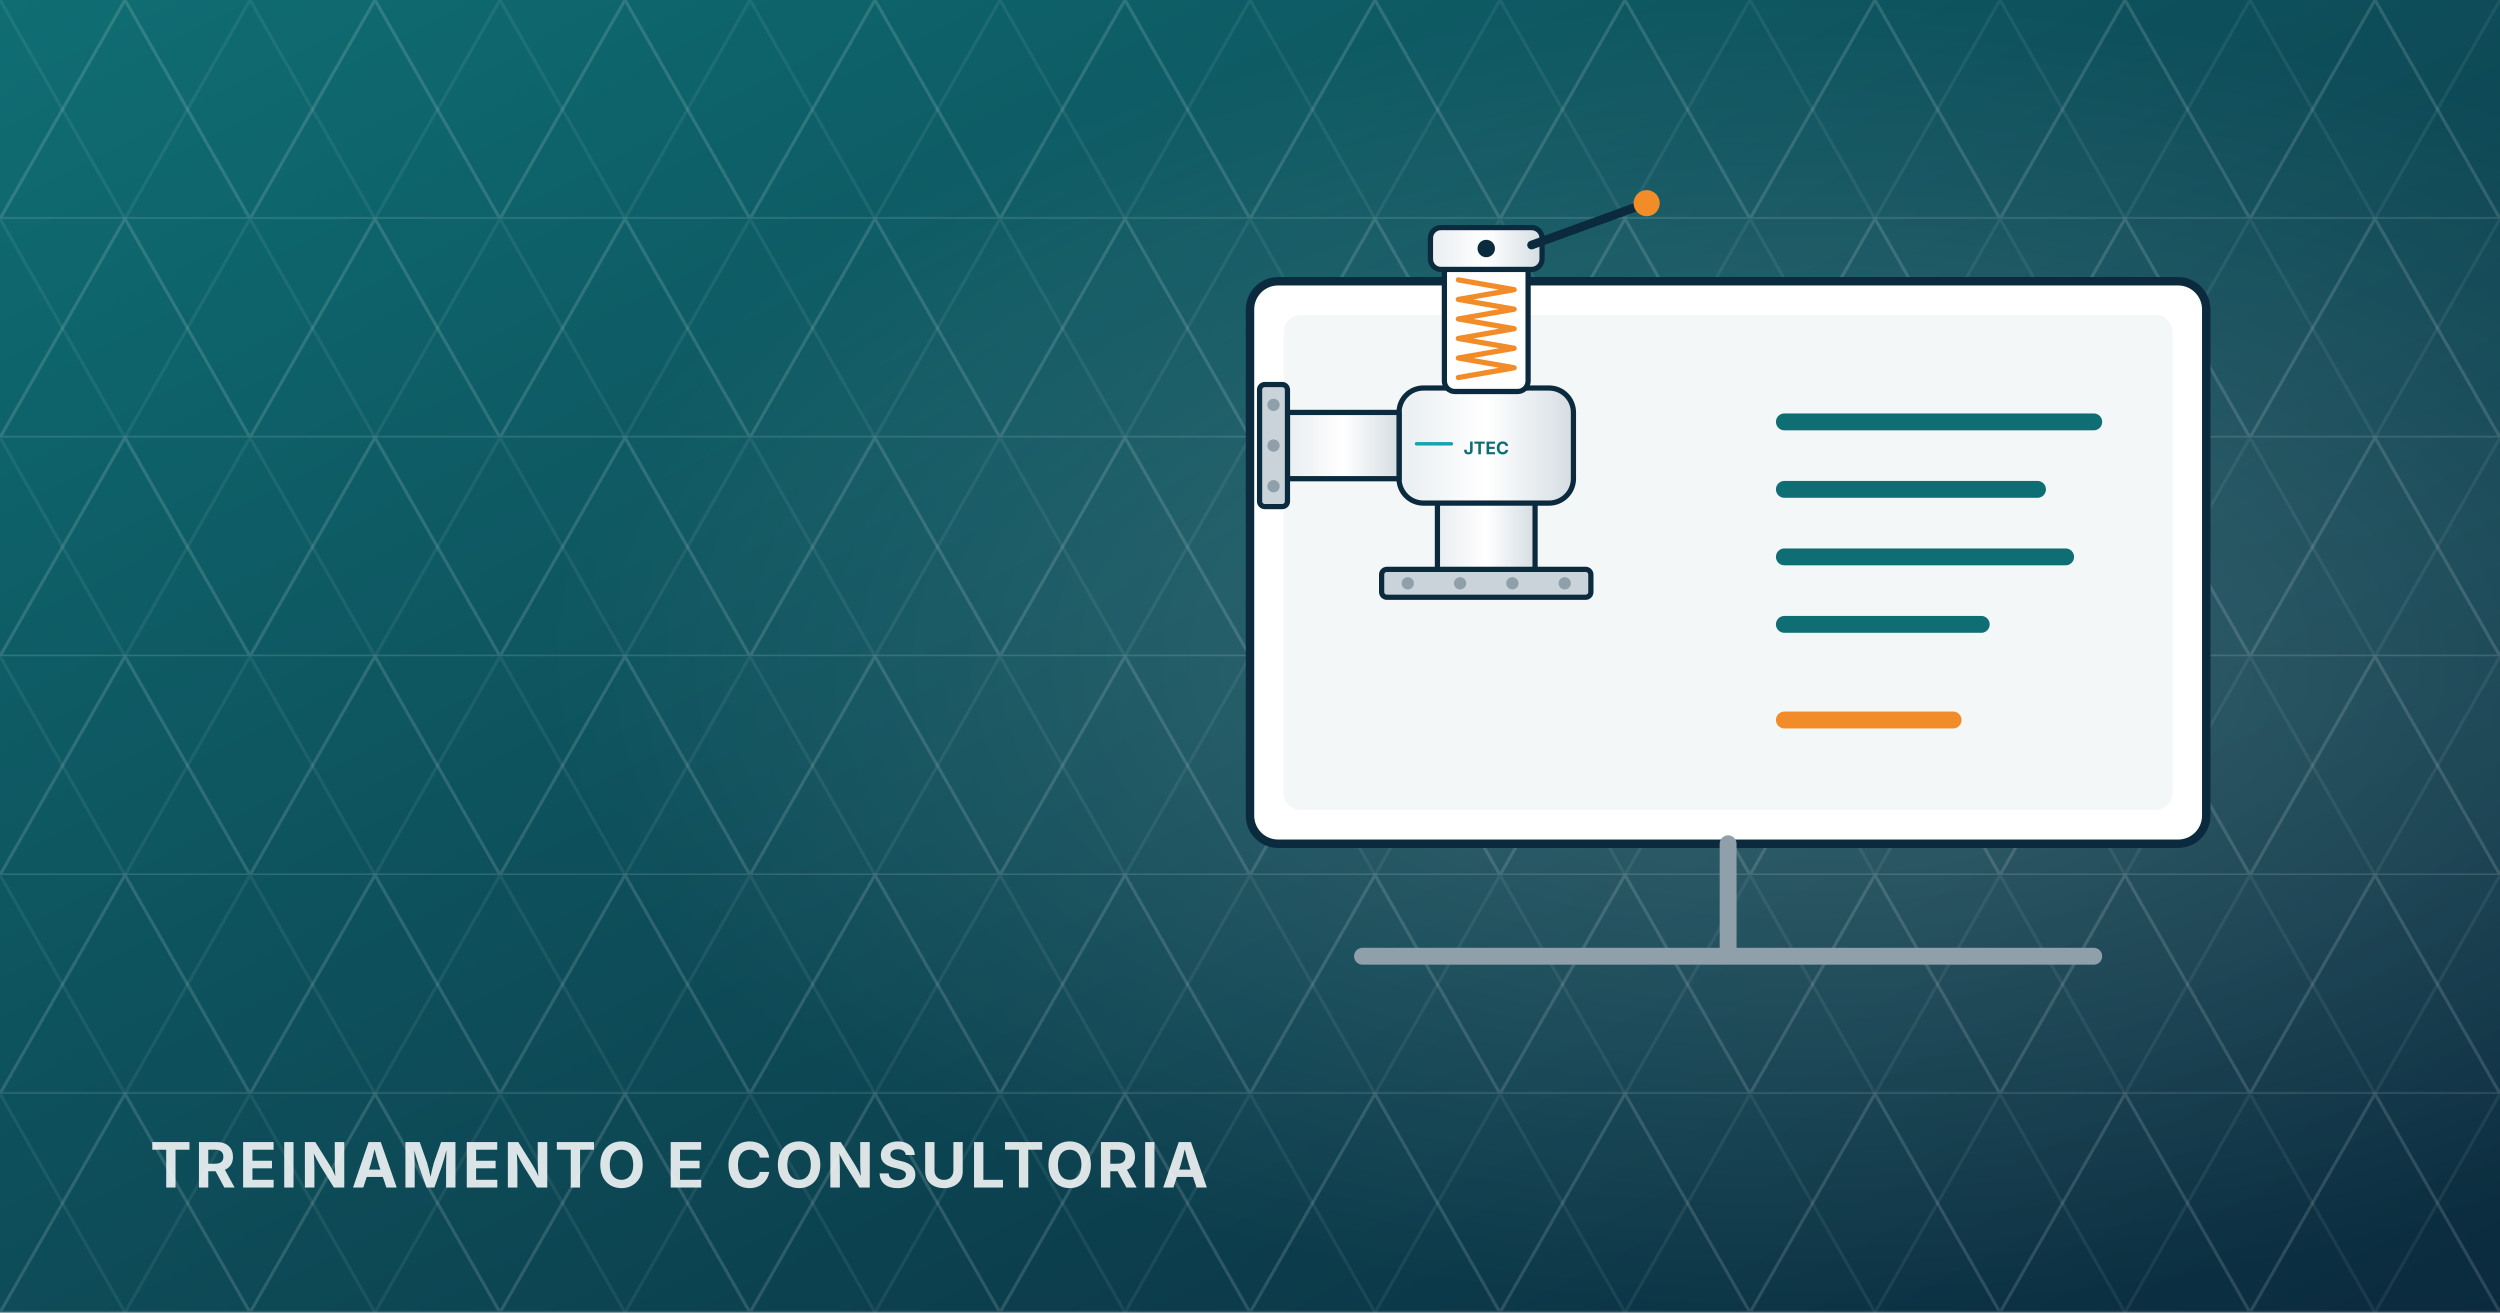
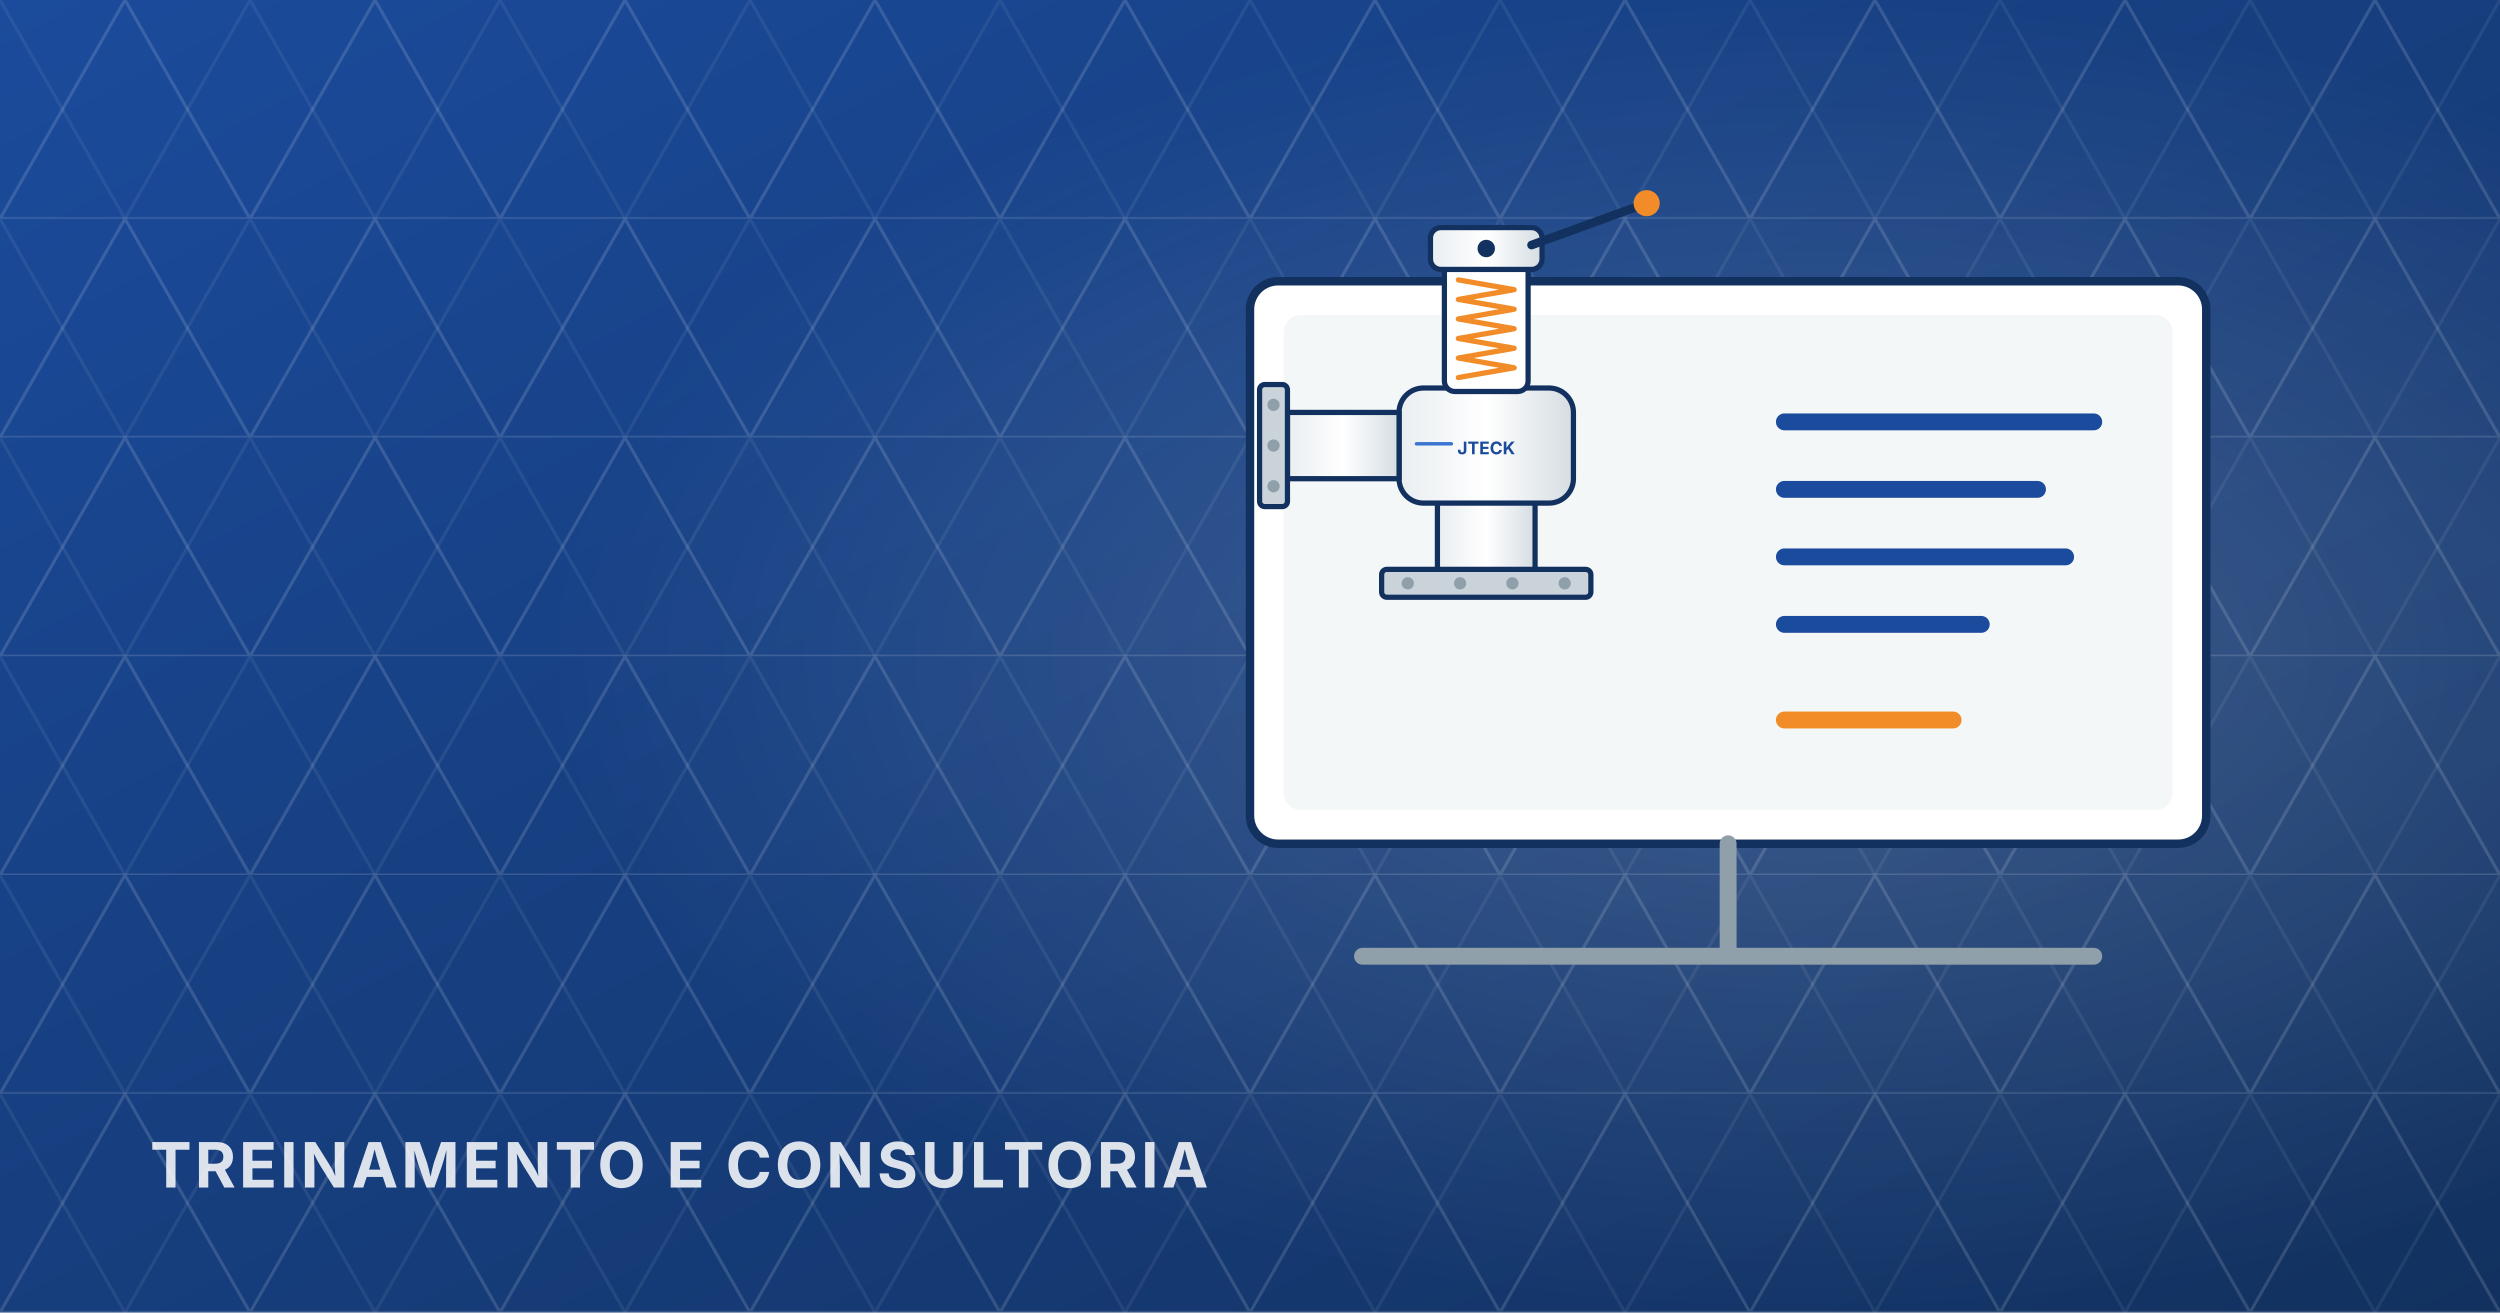
<svg xmlns="http://www.w3.org/2000/svg" viewBox="0 0 800 420" width="800" height="420">
  <defs>
    <linearGradient id="srg" x1="0" y1="0" x2="1" y2="1">
-       <stop offset="0" stop-color="#0f6e73" />
-       <stop offset="1" stop-color="#0b2a3d" />
+       <stop offset="0" stop-color="#1b4b9c" />
+       <stop offset="1" stop-color="#12315f" />
    </linearGradient>
    <linearGradient id="srsteel" x1="0" y1="0" x2="1" y2="0">
      <stop offset="0" stop-color="#e9eef1" />
      <stop offset=".5" stop-color="#ffffff" />
      <stop offset="1" stop-color="#d5dde2" />
    </linearGradient>
    <pattern id="srp" width="80" height="70" patternUnits="userSpaceOnUse">
      <path d="M40 0L80 70H0z" fill="none" stroke="#ffffff" stroke-opacity=".14" />
      <path d="M0 0L40 70 80 0" fill="none" stroke="#ffffff" stroke-opacity=".07" />
    </pattern>
    <radialGradient id="srglow" cx=".72" cy=".5" r=".5">
      <stop offset="0" stop-color="#ffffff" stop-opacity=".18" />
      <stop offset="1" stop-color="#ffffff" stop-opacity="0" />
    </radialGradient>
  </defs>
  <rect width="800" height="420" fill="url(#srg)" />
  <rect width="800" height="420" fill="url(#srp)" />
  <rect width="800" height="420" fill="url(#srglow)" />
  <text x="48" y="380" font-family="Inter, Arial" font-size="20" font-weight="700" fill="#ffffff" fill-opacity=".85" letter-spacing="1">TREINAMENTO E CONSULTORIA</text>
-   <g stroke="#0b2a3d" stroke-width="3" stroke-linejoin="round" stroke-linecap="round" fill="url(#srsteel)">
+   <g stroke="#12315f" stroke-width="3" stroke-linejoin="round" stroke-linecap="round" fill="url(#srsteel)">
    <g transform="translate(400 90) scale(0.9)">
      <rect x="0" y="0" width="340" height="200" rx="10" fill="#ffffff" />
      <rect x="12" y="12" width="316" height="176" rx="6" fill="#f4f7f8" stroke="none" />
      <g transform="translate(-40 -60) scale(.62)">
        <g transform="translate(0 0) scale(1)">
          <rect x="140" y="262" width="120" height="16" rx="3" fill="#c9d3d9" />
          <circle cx="155" cy="270" r="3.52" fill="#8fa0aa" stroke="none" />
          <circle cx="185" cy="270" r="3.52" fill="#8fa0aa" stroke="none" />
          <circle cx="215" cy="270" r="3.52" fill="#8fa0aa" stroke="none" />
          <circle cx="245" cy="270" r="3.52" fill="#8fa0aa" stroke="none" />
          <rect x="172" y="222" width="56" height="40" />
          <rect x="150" y="158" width="100" height="66" rx="14" />
          <rect x="86" y="172" width="64" height="38" />
          <rect x="70" y="156" width="16" height="70" rx="3" fill="#c9d3d9" />
          <circle cx="78" cy="167.667" r="3.52" fill="#8fa0aa" stroke="none" />
          <circle cx="78" cy="191" r="3.52" fill="#8fa0aa" stroke="none" />
          <circle cx="78" cy="214.333" r="3.52" fill="#8fa0aa" stroke="none" />
          <rect x="176" y="86" width="48" height="74" rx="6" fill="#ffffff" />
          <polyline points="184,96 216,101.6 184,107.2 216,112.8 184,118.4 216,124 184,129.6 216,135.2 184,140.8 216,146.4 184,152" fill="none" stroke="#f28c28" stroke-width="3" stroke-linejoin="round" />
          <rect x="168" y="66" width="64" height="24" rx="6" />
-           <circle cx="200" cy="78" r="5" fill="#0b2a3d" stroke="none" />
+           <circle cx="200" cy="78" r="5" fill="#12315f" stroke="none" />
          <path d="M226 76L292 52" stroke-width="5" />
          <circle cx="292" cy="52" r="6" fill="#f28c28" stroke="#f28c28" />
-           <path d="M160 190h20" stroke="#15a3ad" stroke-width="2" />
-           <text x="200" y="196" text-anchor="middle" font-family="Inter, Arial" font-size="10" font-weight="700" fill="#0f6e73" stroke="none">JTEC</text>
+           <path d="M160 190h20" stroke="#3b74d1" stroke-width="2" />
+           <text x="200" y="196" text-anchor="middle" font-family="Inter, Arial" font-size="10" font-weight="700" fill="#1b4b9c" stroke="none">JTECK</text>
        </g>
      </g>
-       <path d="M190 50h110M190 74h90M190 98h100M190 122h70" stroke="#0f6e73" stroke-width="6" stroke-linecap="round" />
+       <path d="M190 50h110M190 74h90M190 98h100M190 122h70" stroke="#1b4b9c" stroke-width="6" stroke-linecap="round" />
      <path d="M190 156h60" stroke="#f28c28" stroke-width="6" stroke-linecap="round" />
      <path d="M170 200v40M40 240h260" stroke="#8fa0aa" stroke-width="6" />
    </g>
  </g>
</svg>
